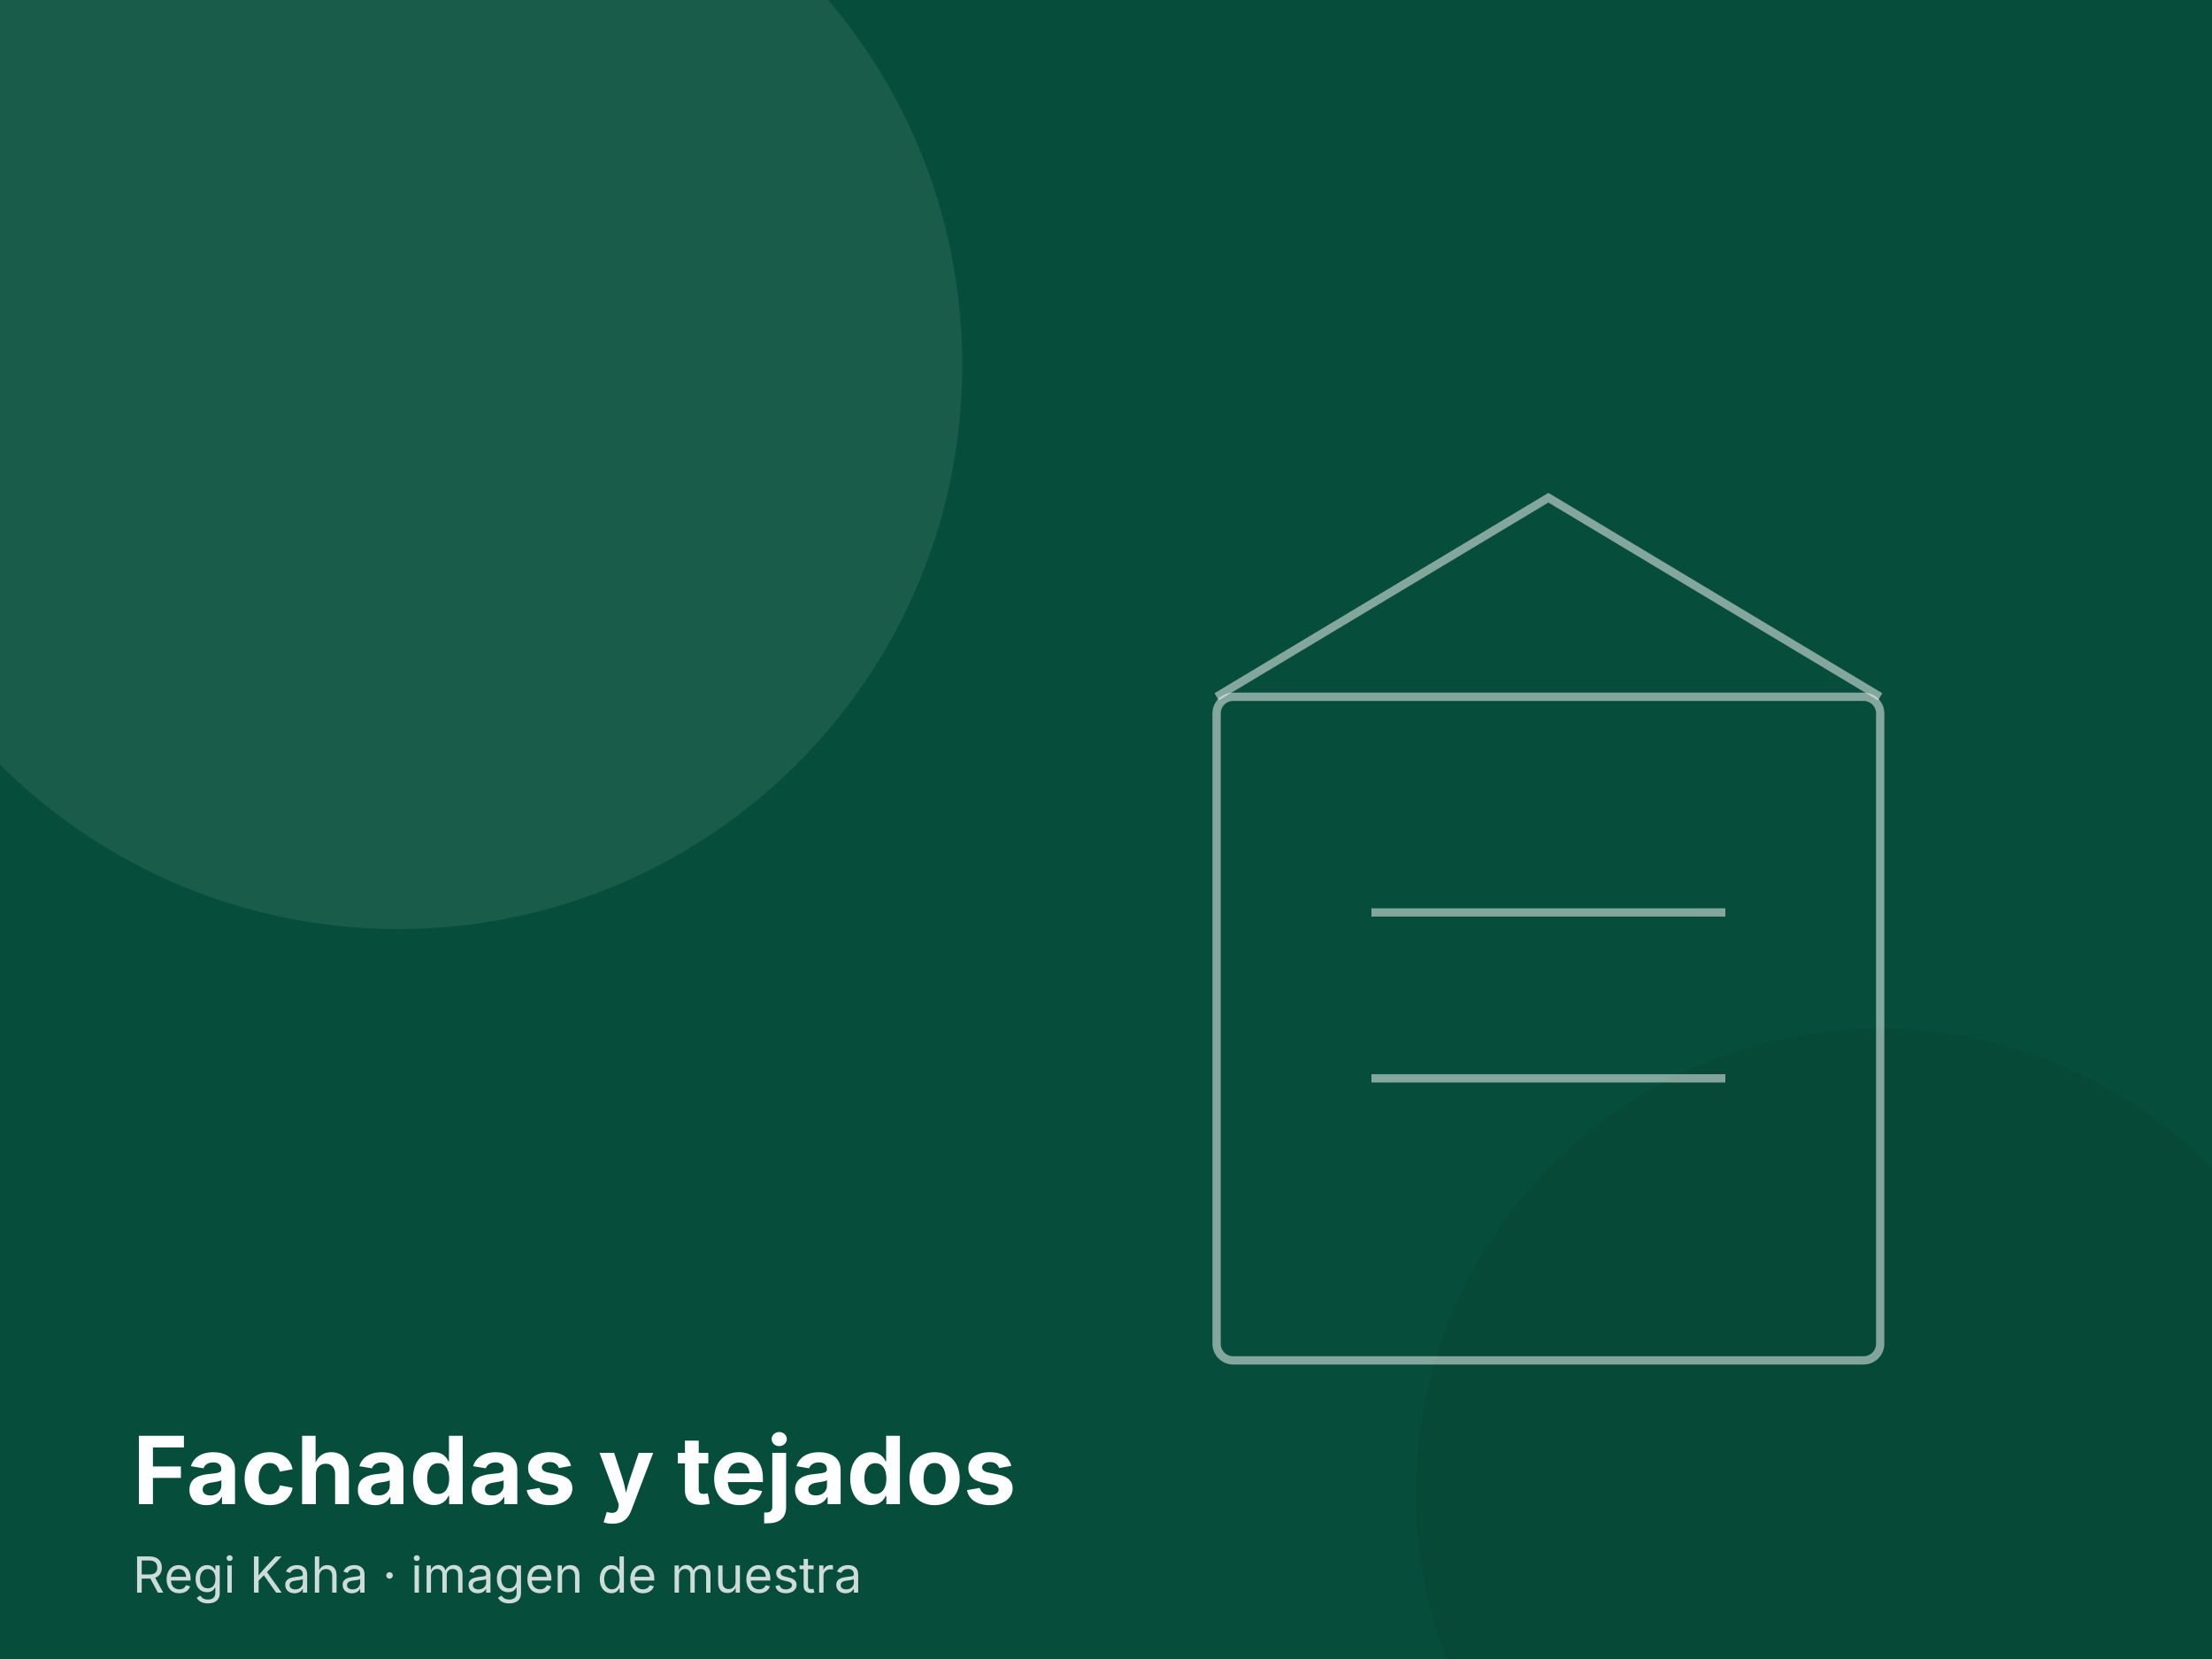
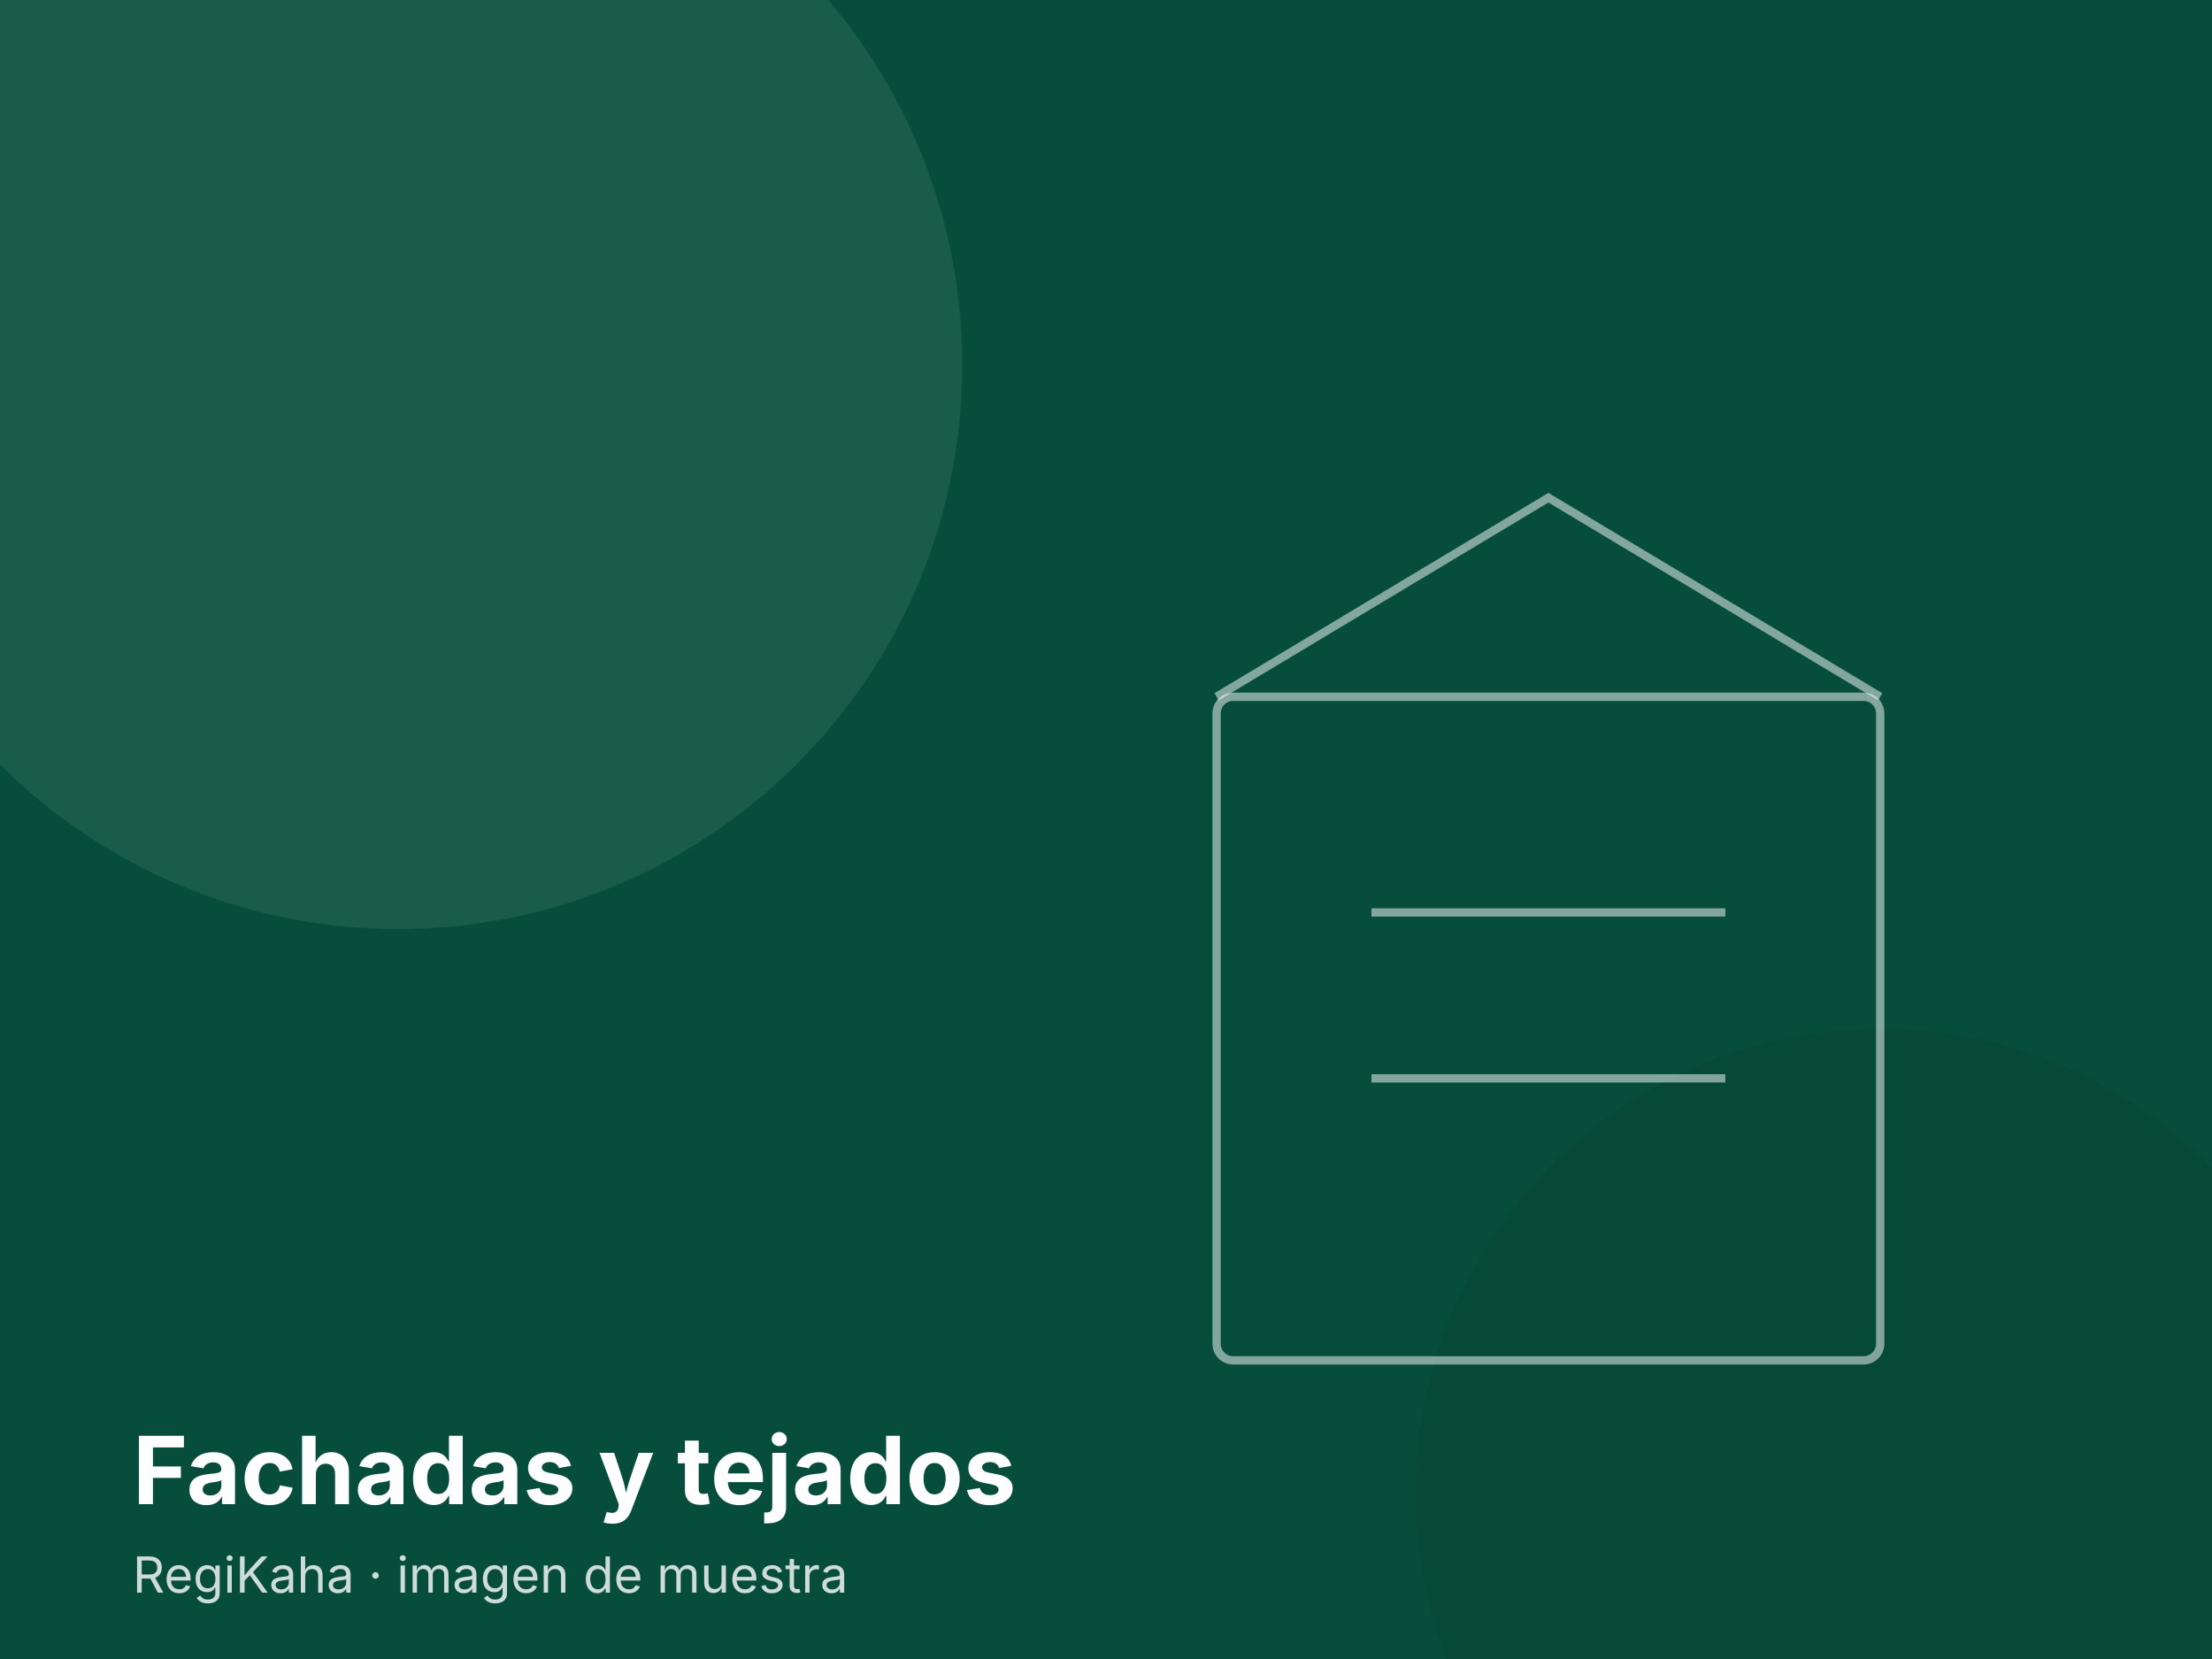
<svg xmlns="http://www.w3.org/2000/svg" width="800" height="600" viewBox="0 0 800 600">
  <defs>
    <linearGradient id="cg" gradientTransform="rotate(231)">
      <stop offset="0" stop-color="#064E3B" />
      <stop offset="0.55" stop-color="#0F766E" />
      <stop offset="1" stop-color="#14B8A6" />
    </linearGradient>
  </defs>
  <rect width="800" height="600" fill="url(#cg)" />
  <circle cx="144" cy="132" r="204" fill="rgba(255,255,255,0.08)" />
  <circle cx="680" cy="540" r="168" fill="rgba(0,0,0,0.07)" />
  <g stroke="rgba(255,255,255,0.5)" stroke-width="3" fill="none">
    <rect x="440" y="252" width="240" height="240" rx="6" />
    <path d="M440 252 L560 180 L680 252" />
    <line x1="496" y1="330" x2="624" y2="330" />
    <line x1="496" y1="390" x2="624" y2="390" />
  </g>
  <text x="48" y="544" font-family="Inter, sans-serif" font-size="34" font-weight="700" fill="#fff">Fachadas y tejados</text>
-   <text x="48" y="576" font-family="Inter, sans-serif" font-size="18" fill="rgba(255,255,255,0.8)">Regi Kaha · imagen de muestra</text>
+   <text x="48" y="576" font-family="Inter, sans-serif" font-size="18" fill="rgba(255,255,255,0.8)">RegiKaha · imagen de muestra</text>
</svg>
